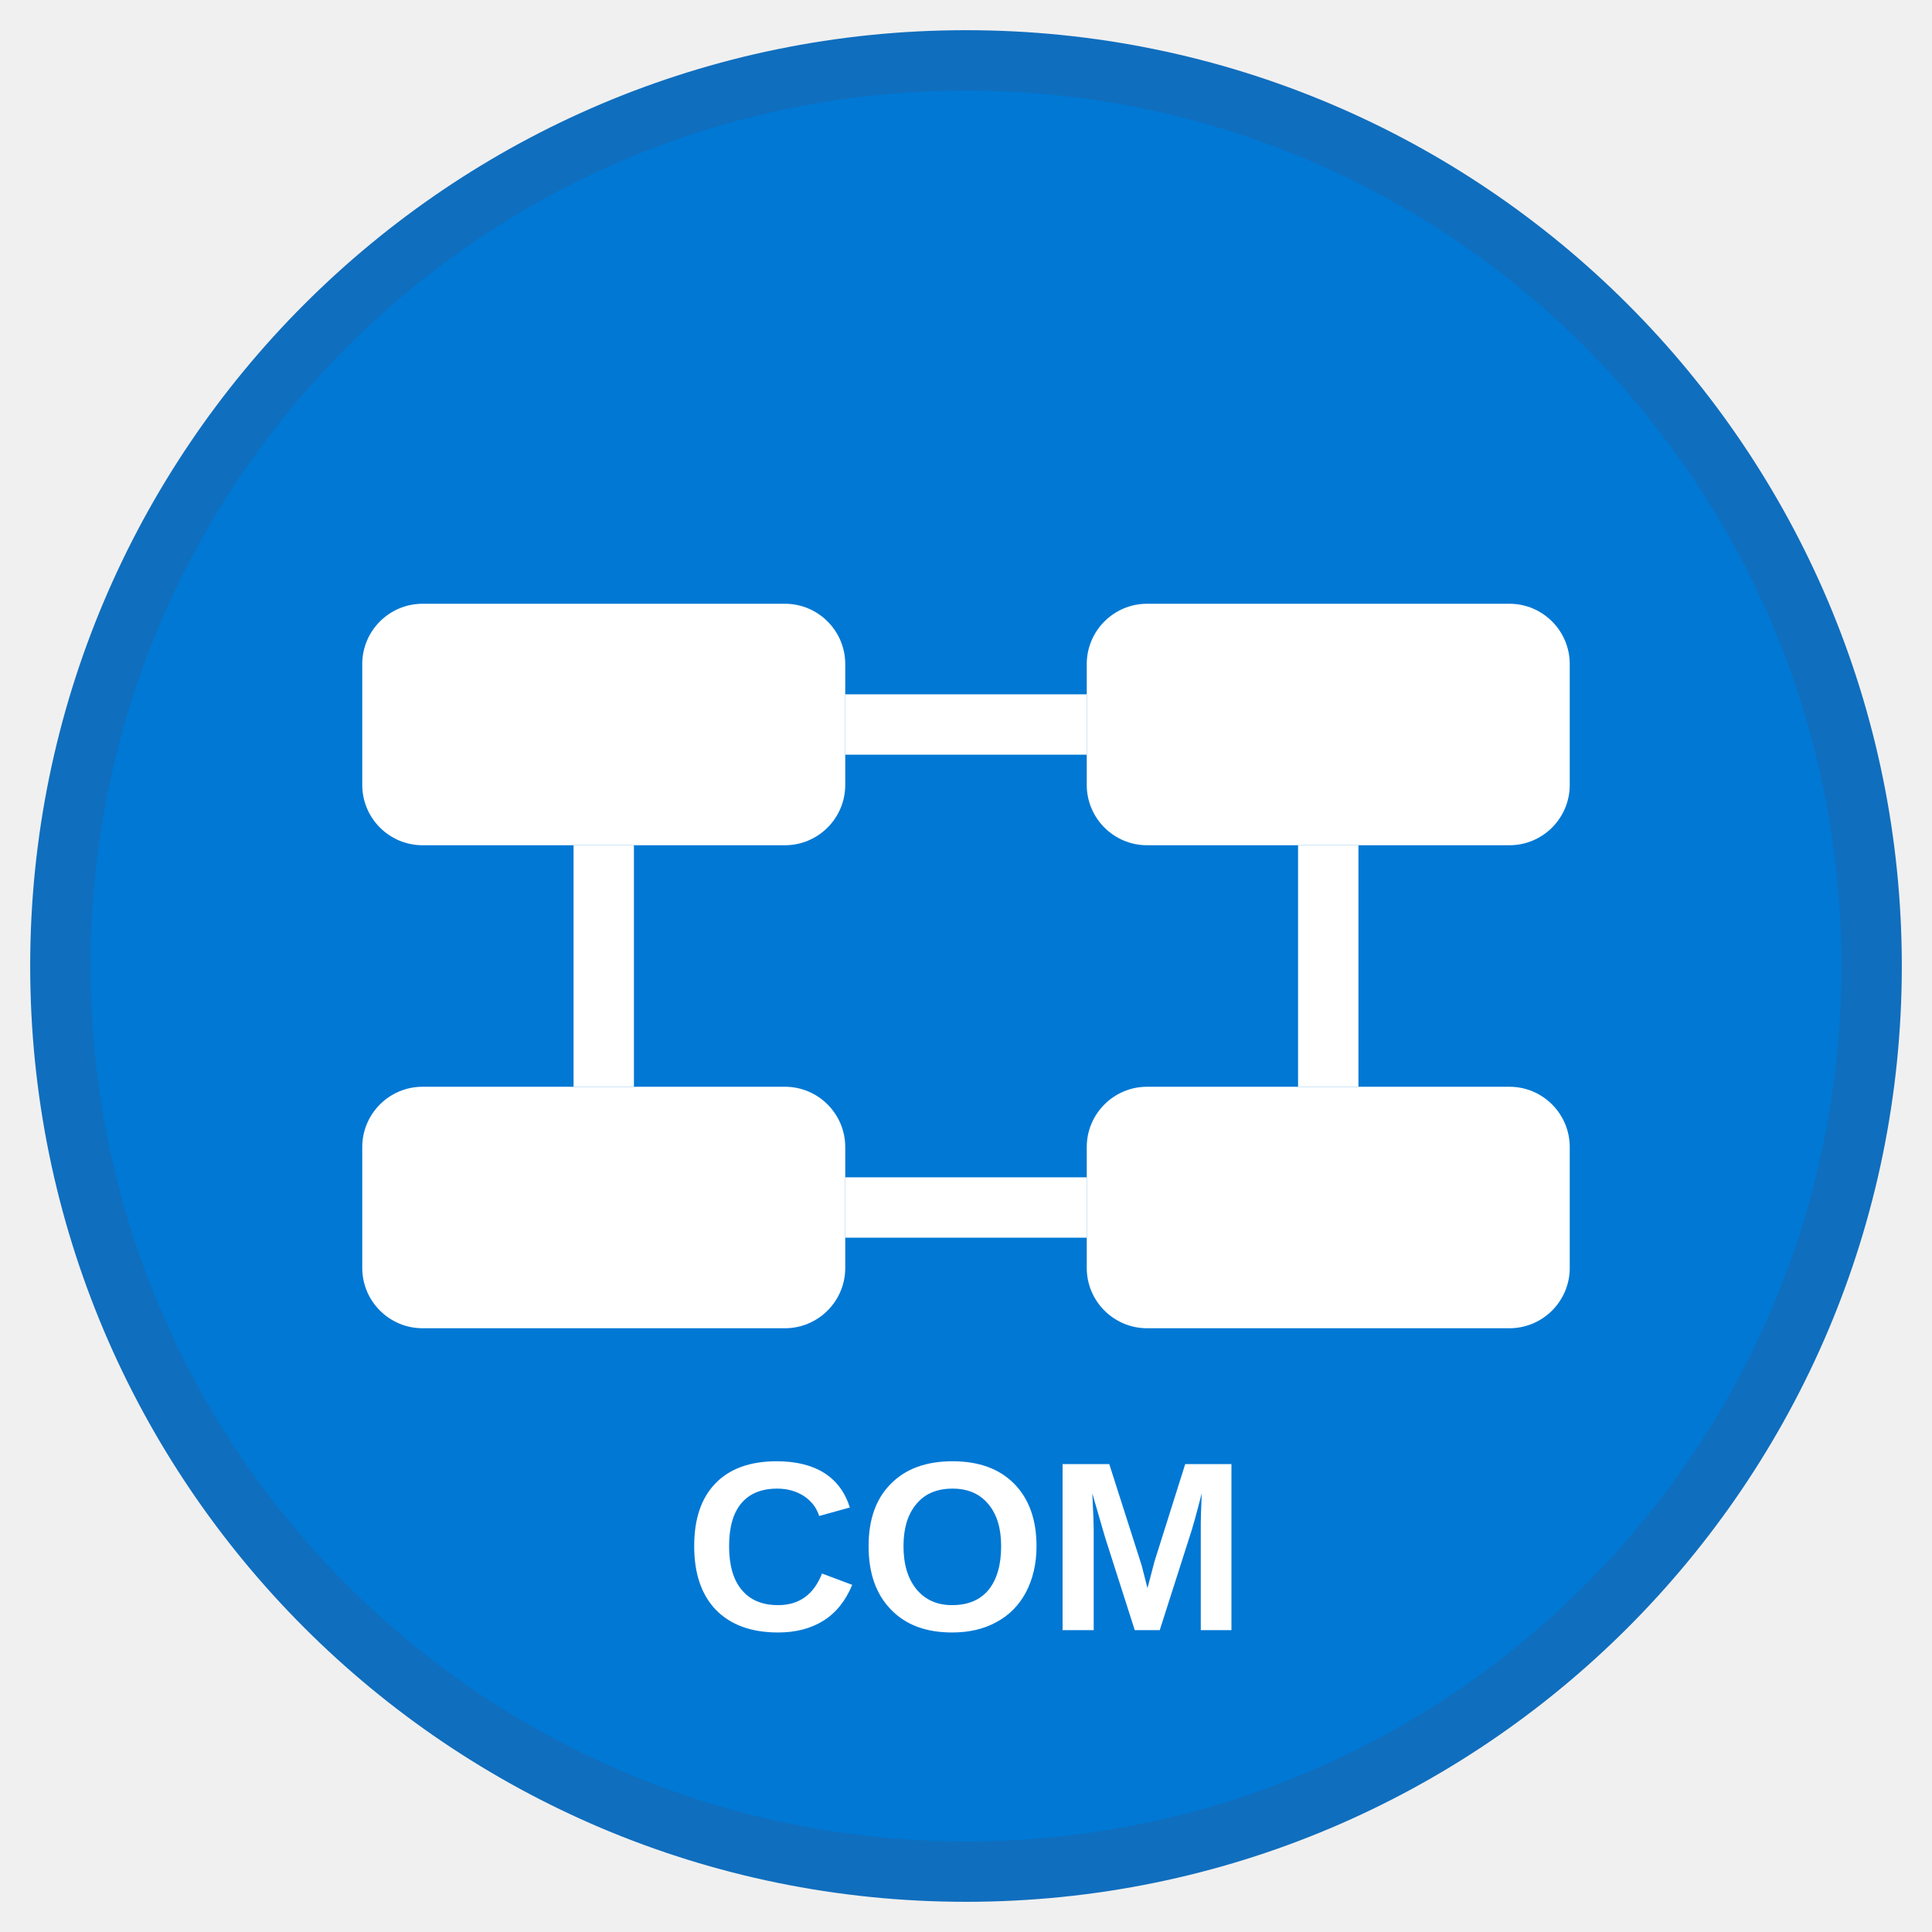
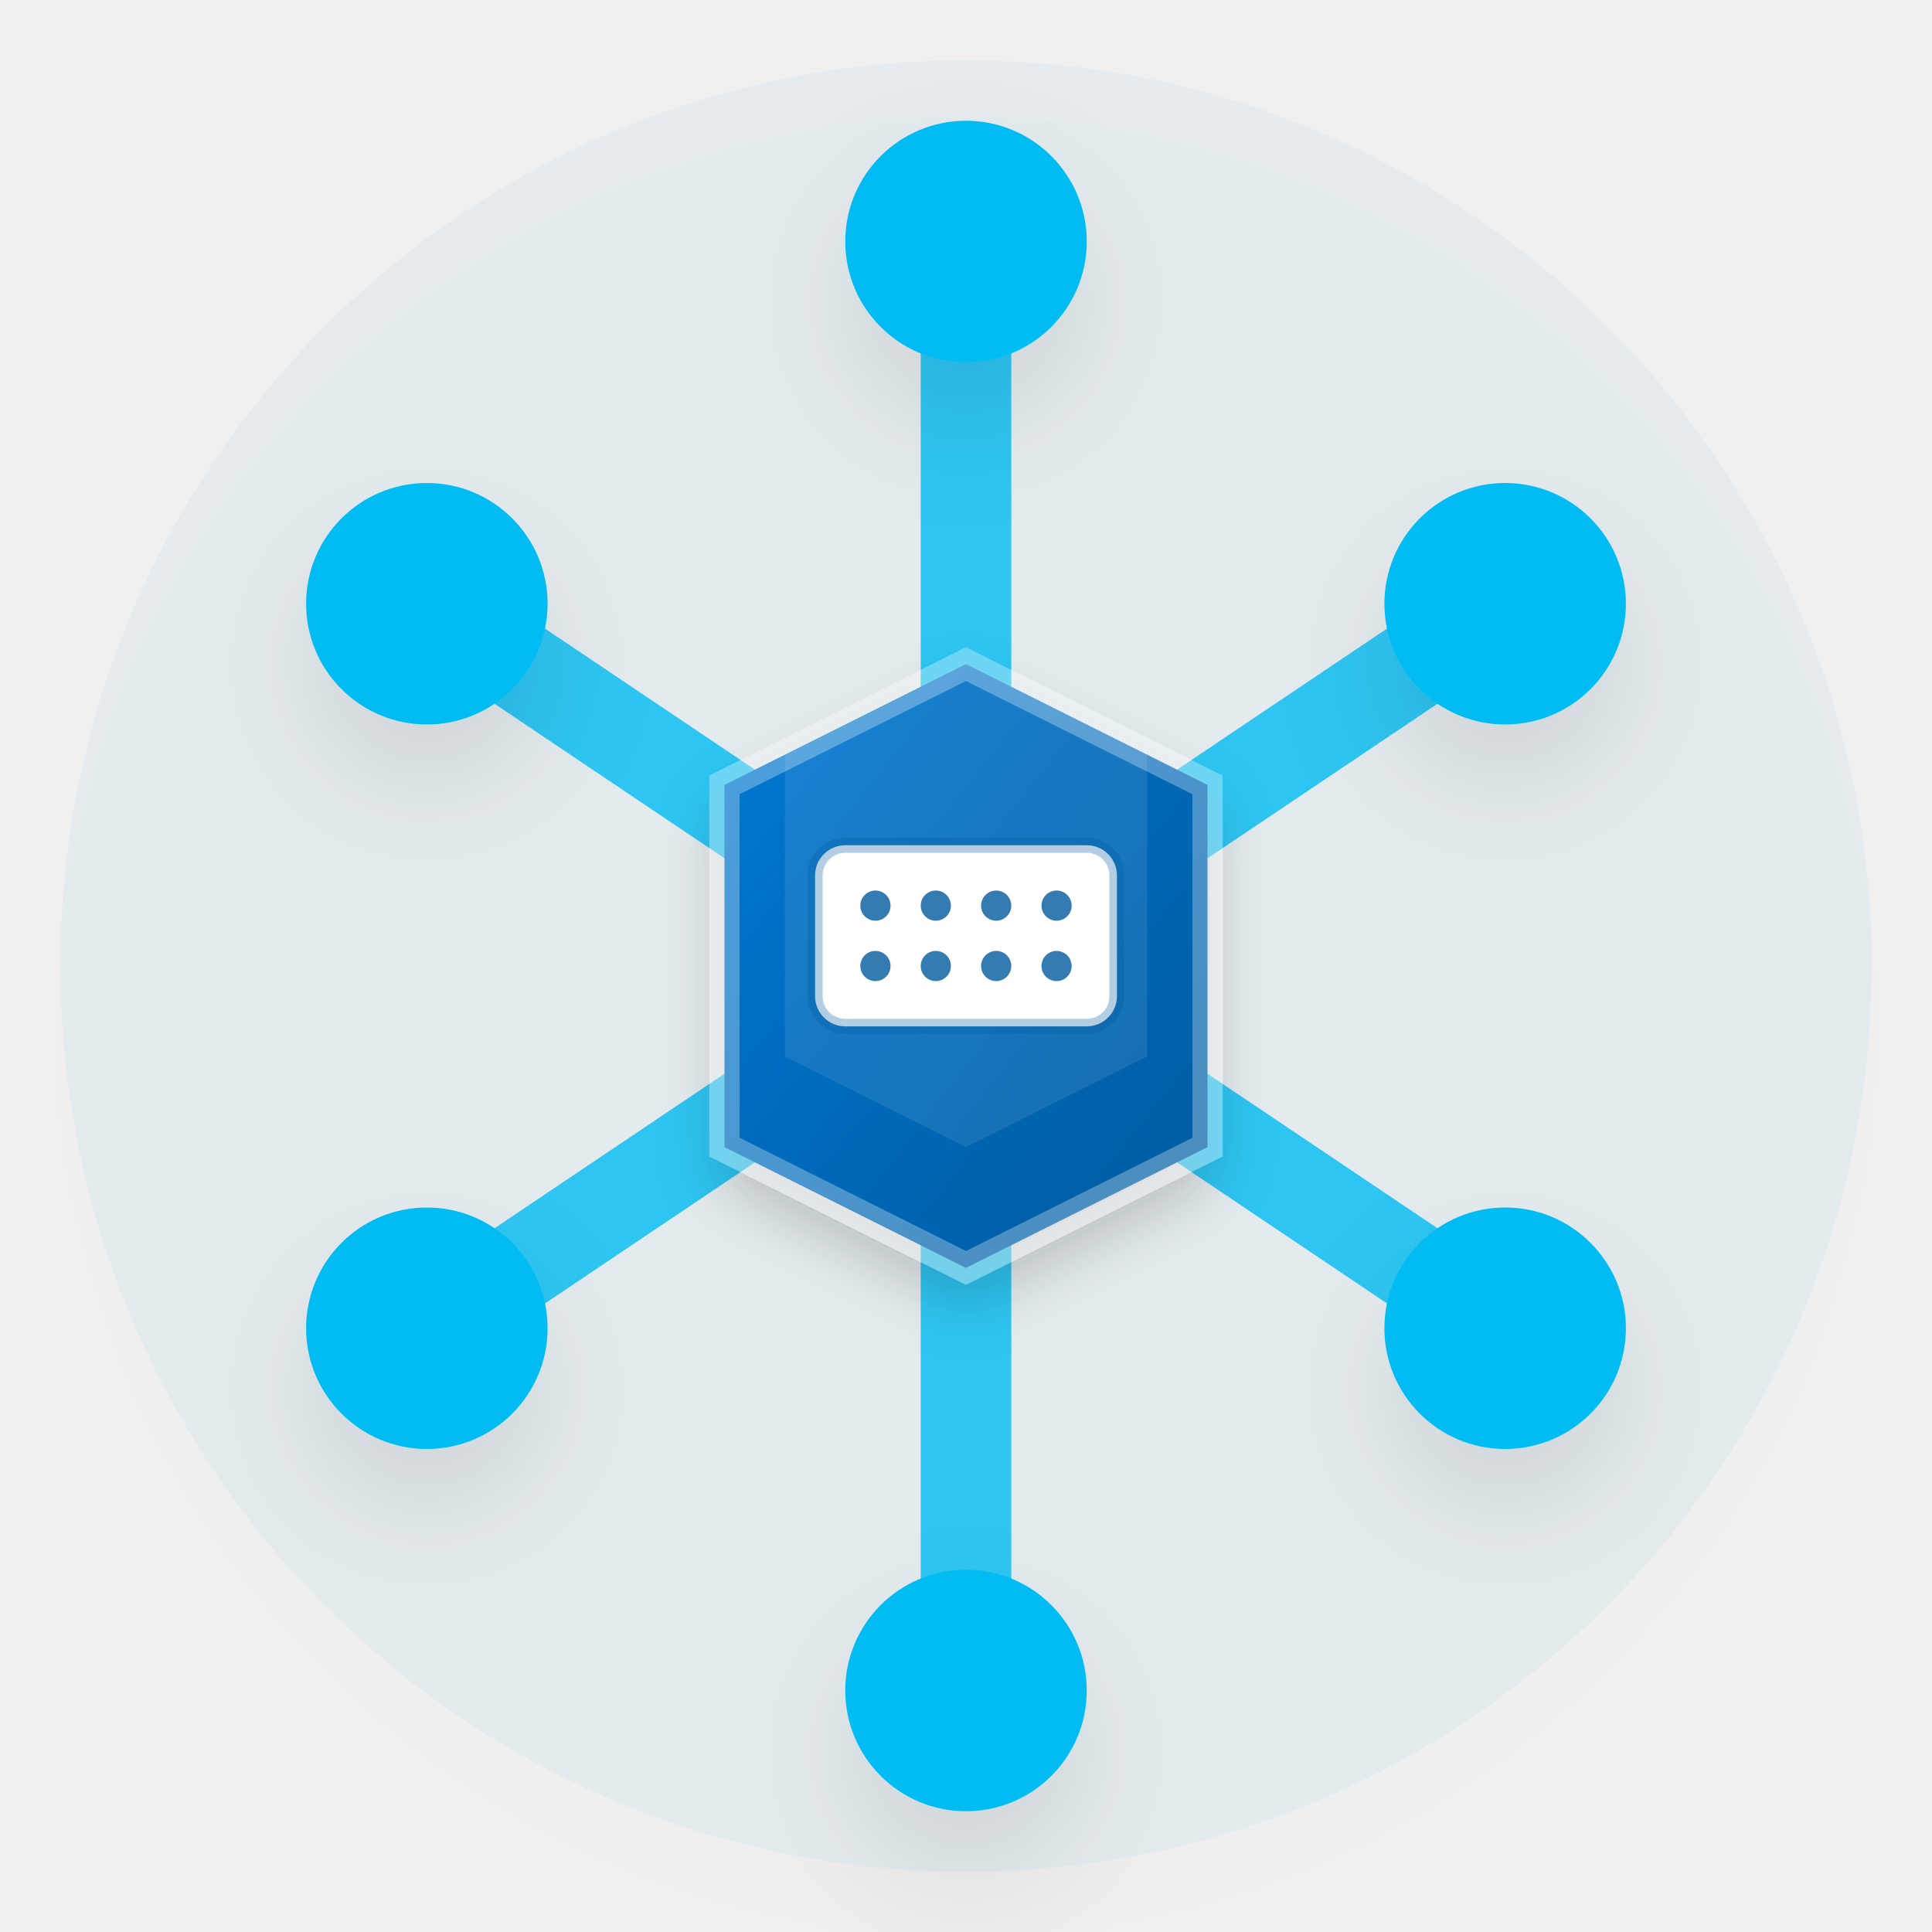
<svg xmlns="http://www.w3.org/2000/svg" width="64" height="64" viewBox="0 0 64 64">
-   <circle cx="32" cy="32" r="30" fill="#0078D4" stroke="#106EBE" stroke-width="2" />
-   <rect x="12" y="20" width="16" height="8" rx="2" fill="#FFFFFF" />
-   <rect x="36" y="20" width="16" height="8" rx="2" fill="#FFFFFF" />
-   <rect x="12" y="36" width="16" height="8" rx="2" fill="#FFFFFF" />
-   <rect x="36" y="36" width="16" height="8" rx="2" fill="#FFFFFF" />
-   <path d="M28 24 L36 24" stroke="#FFFFFF" stroke-width="2" />
-   <path d="M28 40 L36 40" stroke="#FFFFFF" stroke-width="2" />
-   <path d="M20 28 L20 36" stroke="#FFFFFF" stroke-width="2" />
-   <path d="M44 28 L44 36" stroke="#FFFFFF" stroke-width="2" />
-   <text x="32" y="54" text-anchor="middle" font-family="Arial, sans-serif" font-size="8" fill="#FFFFFF" font-weight="bold">COM</text>
+   <defs>
+     <linearGradient id="hubGradient" x1="0%" y1="0%" x2="100%" y2="100%">
+       <stop offset="0%" style="stop-color:#0078D4;stop-opacity:1" />
+       <stop offset="100%" style="stop-color:#005A9E;stop-opacity:1" />
+     </linearGradient>
+     <filter id="softShadow" x="-50%" y="-50%" width="200%" height="200%">
+       <feDropShadow dx="0" dy="2" stdDeviation="2" flood-color="rgba(0,0,0,0.1)" />
+     </filter>
+     <filter id="hubShadow" x="-50%" y="-50%" width="200%" height="200%">
+       <feDropShadow dx="0" dy="1" stdDeviation="1" flood-color="rgba(0,0,0,0.2)" />
+     </filter>
+   </defs>
+   <circle cx="32" cy="32" r="30" fill="rgba(0,120,212,0.05)" filter="url(#softShadow)" />
+   <g stroke="#00BCF2" stroke-width="3" stroke-linecap="round" opacity="0.8">
+     <line x1="32" y1="32" x2="32" y2="8" />
+     <line x1="32" y1="32" x2="49.86" y2="20" />
+     <line x1="32" y1="32" x2="49.86" y2="44" />
+     <line x1="32" y1="32" x2="32" y2="56" />
+     <line x1="32" y1="32" x2="14.14" y2="44" />
+     <line x1="32" y1="32" x2="14.14" y2="20" />
+   </g>
+   <g fill="#00BCF2" filter="url(#softShadow)">
+     <circle cx="32" cy="8" r="4" />
+     <circle cx="49.86" cy="20" r="4" />
+     <circle cx="49.86" cy="44" r="4" />
+     <circle cx="32" cy="56" r="4" />
+     <circle cx="14.14" cy="44" r="4" />
+     <circle cx="14.14" cy="20" r="4" />
+   </g>
+   <polygon points="32,22 40,26 40,38 32,42 24,38 24,26" fill="url(#hubGradient)" stroke="rgba(255,255,255,0.3)" stroke-width="1" filter="url(#hubShadow)" />
+   <polygon points="32,22 38,25 38,35 32,38 26,35 26,25" fill="rgba(255,255,255,0.15)" opacity="0.6" />
+   <rect x="27" y="28" width="10" height="6" rx="1" fill="#FFFFFF" stroke="rgba(0,90,158,0.3)" stroke-width="0.5" />
+   <g fill="rgba(0,90,158,0.8)">
+     <circle cx="29" cy="30" r="0.5" />
+     <circle cx="31" cy="30" r="0.5" />
+     <circle cx="33" cy="30" r="0.5" />
+     <circle cx="35" cy="30" r="0.5" />
+     <circle cx="29" cy="32" r="0.5" />
+     <circle cx="31" cy="32" r="0.5" />
+     <circle cx="33" cy="32" r="0.5" />
+     <circle cx="35" cy="32" r="0.5" />
+   </g>
</svg>
